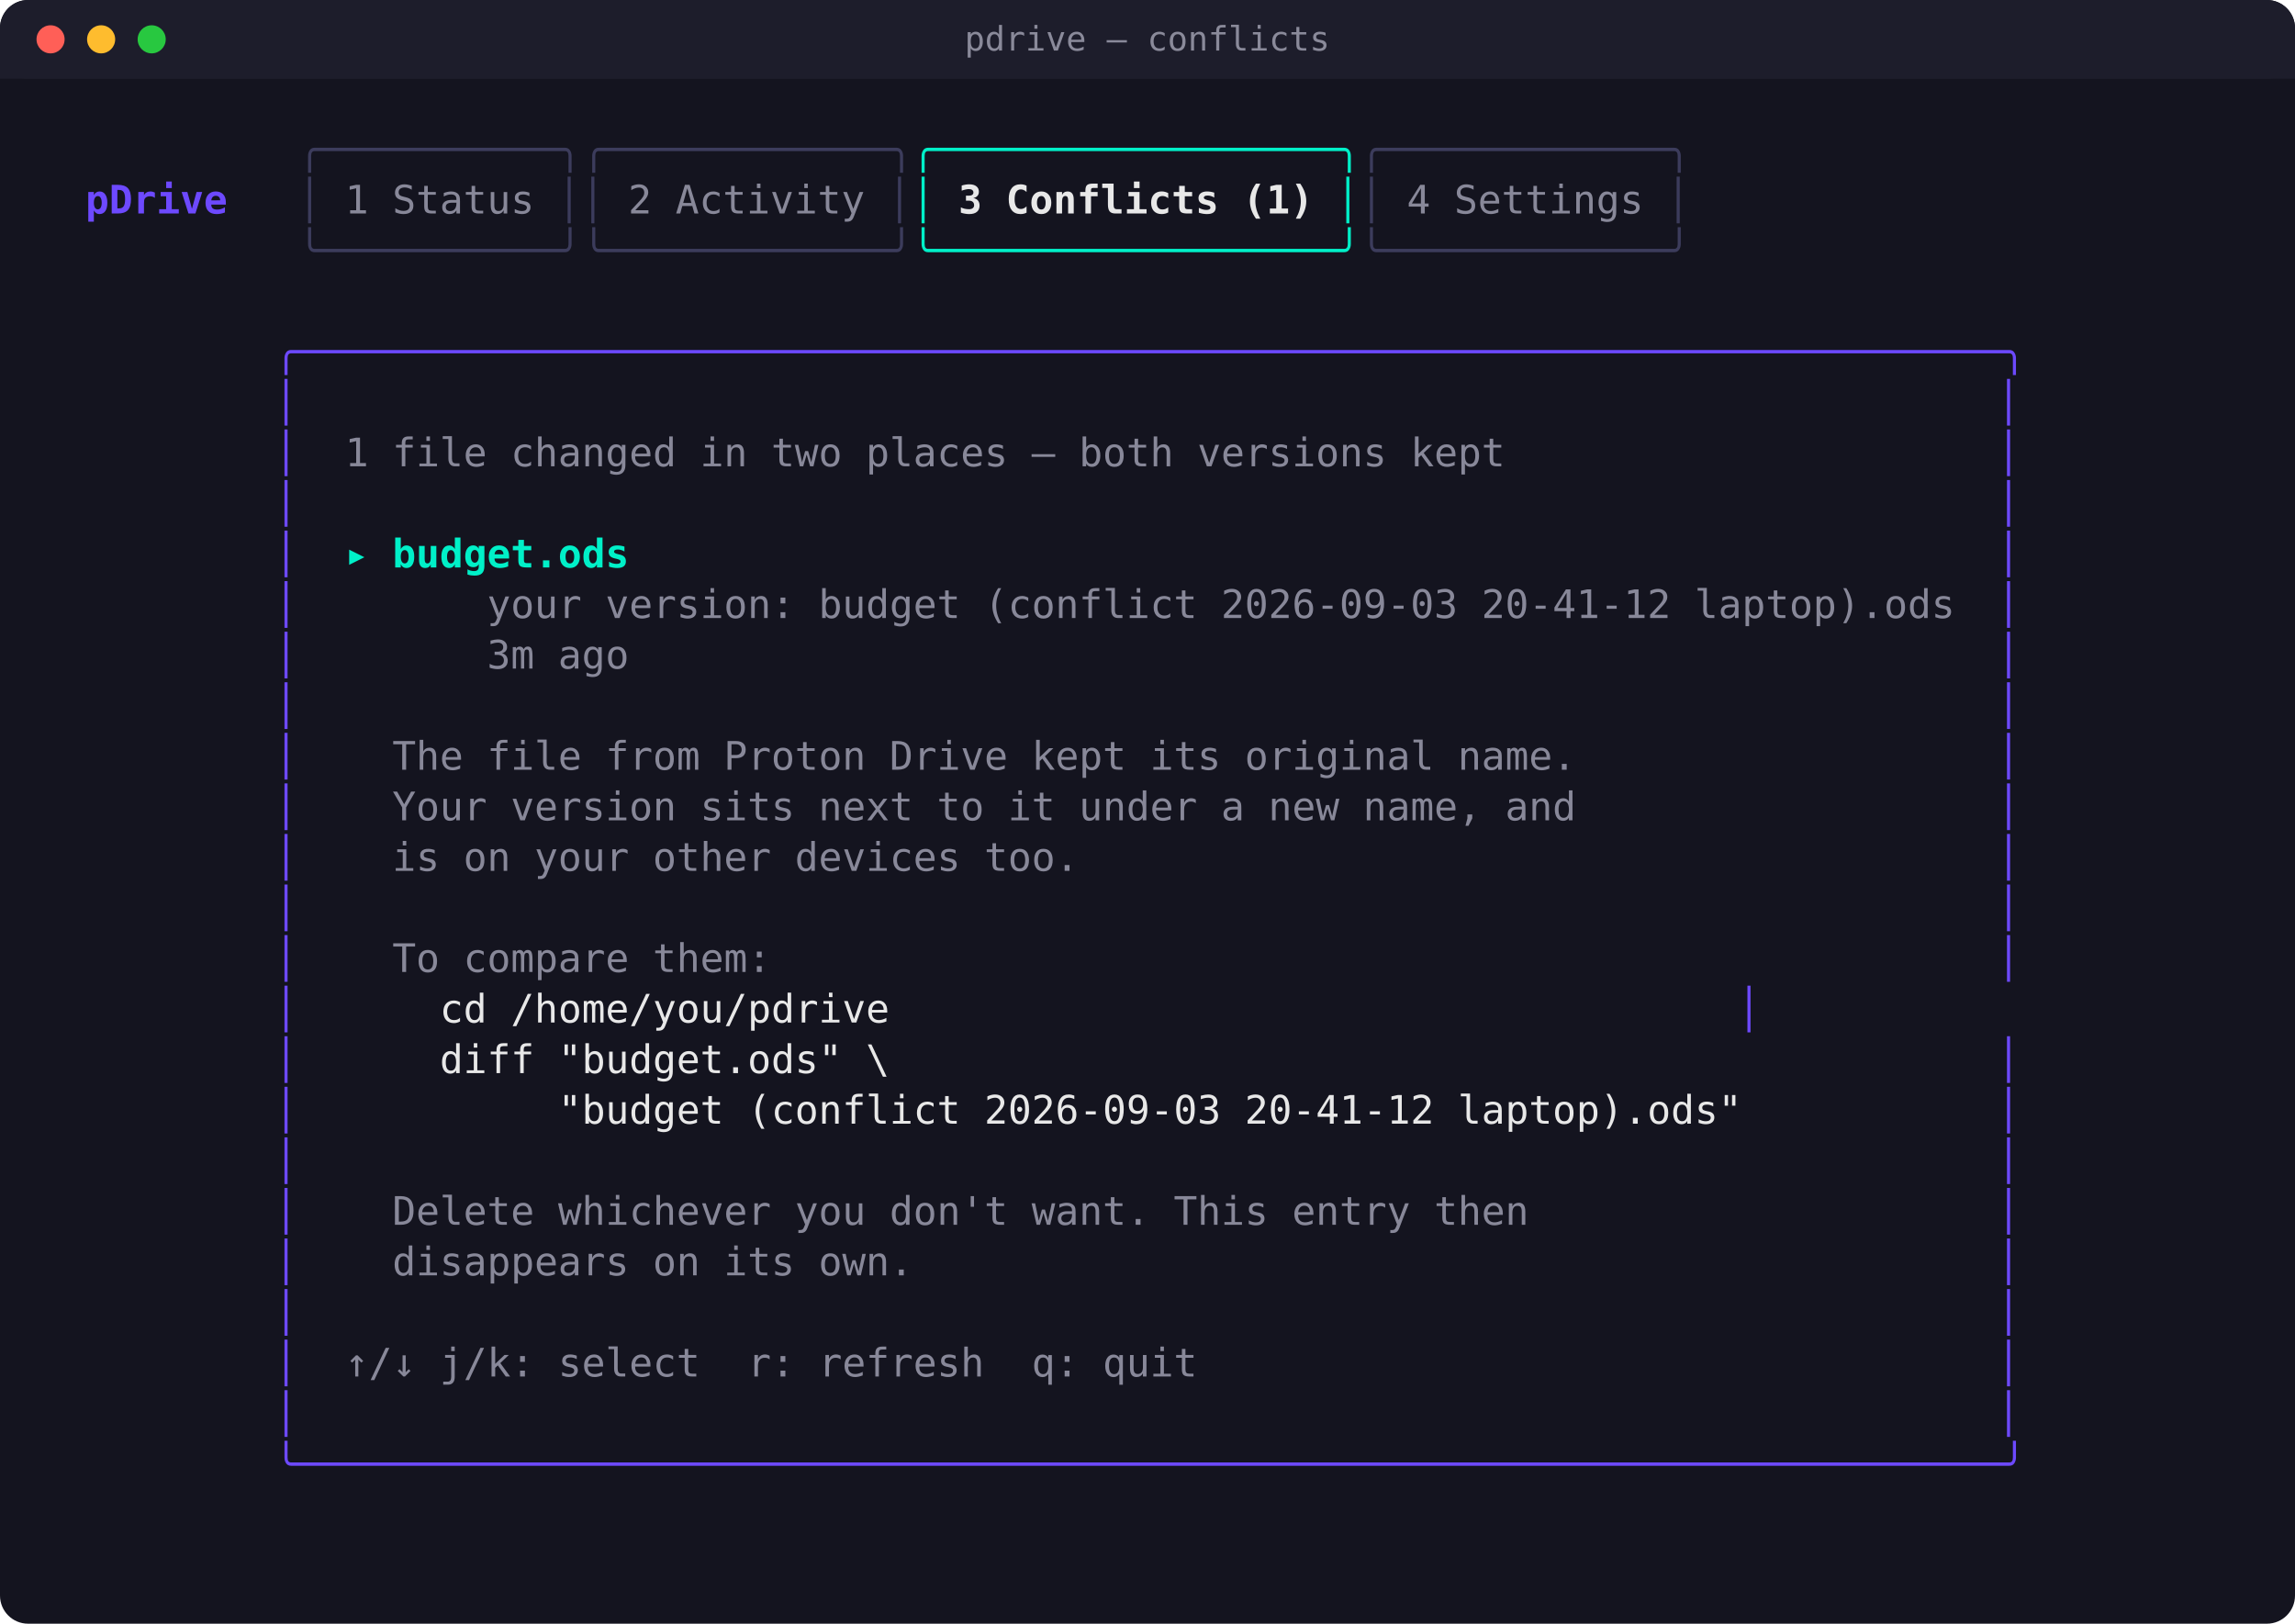
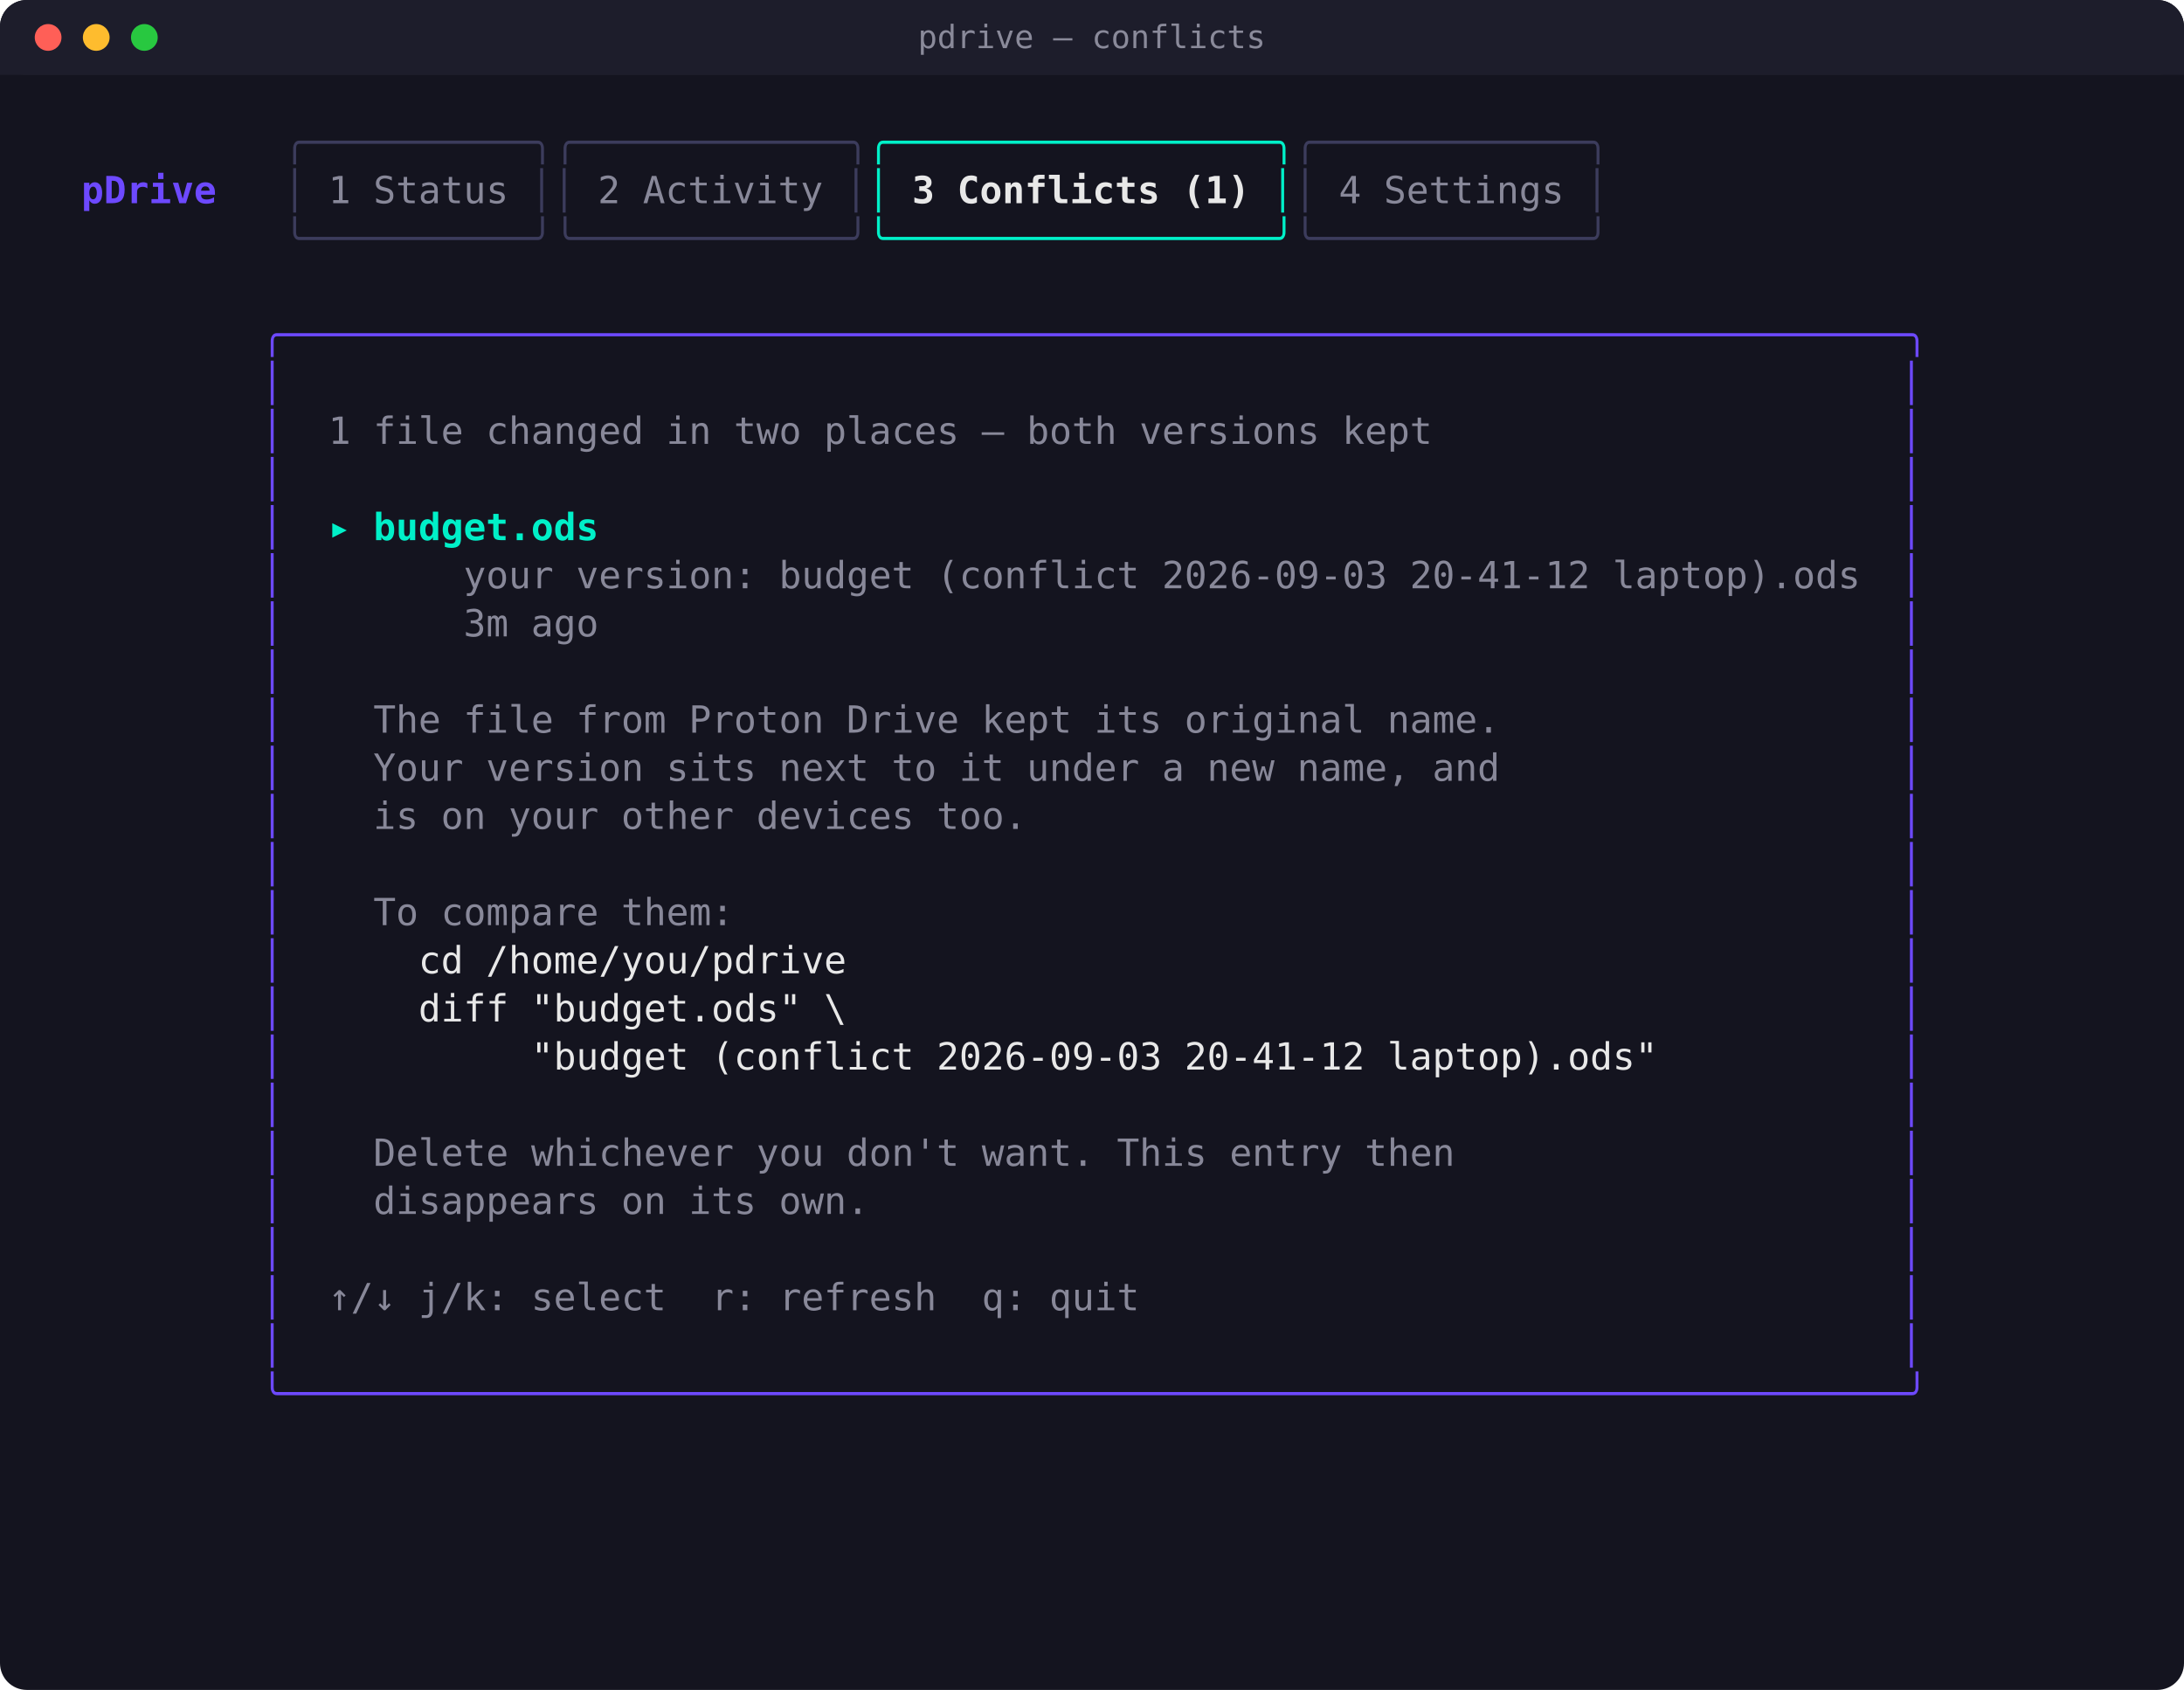
- <svg xmlns="http://www.w3.org/2000/svg" width="817" height="578" viewBox="0 0 817 578" font-family="JetBrainsMono Nerd Font, JetBrains Mono, monospace" font-size="14.0">
-   <rect x="0" y="0" width="817" height="578" rx="10" fill="#14141f" />
+ <svg xmlns="http://www.w3.org/2000/svg" width="817" height="632" viewBox="0 0 817 632" font-family="JetBrainsMono Nerd Font, JetBrains Mono, monospace, Noto Color Emoji, Apple Color Emoji, Segoe UI Emoji" font-size="14.0">
+   <rect x="0" y="0" width="817" height="632" rx="10" fill="#14141f" />
  <rect x="0" y="0" width="817" height="28" rx="10" fill="#1d1d2b" />
  <rect x="0" y="10" width="817" height="18" fill="#1d1d2b" />
  <circle cx="18.0" cy="14.0" r="5" fill="#ff5f57" />
  <circle cx="36.0" cy="14.0" r="5" fill="#febc2e" />
  <circle cx="54.0" cy="14.0" r="5" fill="#28c840" />
  <text x="408.4" y="18.0" fill="#8a8a9a" font-size="12" text-anchor="middle">pdrive — conflicts</text>
  <text x="106.00" y="58.00" fill="#3c3c5c" xml:space="preserve">╭──────────╮╭────────────╮</text>
  <text x="324.40" y="58.00" fill="#00f0c8" xml:space="preserve">╭─────────────────╮</text>
  <text x="484.00" y="58.00" fill="#3c3c5c" xml:space="preserve">╭────────────╮</text>
  <text x="30.40" y="76.00" fill="#6d49ff" font-weight="bold" xml:space="preserve">pDrive</text>
  <text x="106.00" y="76.00" fill="#3c3c5c" xml:space="preserve">│</text>
  <text x="122.80" y="76.00" fill="#888899" xml:space="preserve">1 Status</text>
  <text x="198.40" y="76.00" fill="#3c3c5c" xml:space="preserve">││</text>
  <text x="223.60" y="76.00" fill="#888899" xml:space="preserve">2 Activity</text>
  <text x="316.00" y="76.00" fill="#3c3c5c" xml:space="preserve">│</text>
  <text x="324.40" y="76.00" fill="#00f0c8" xml:space="preserve">│</text>
  <text x="341.20" y="76.00" fill="#e8e8e8" font-weight="bold" xml:space="preserve">3 Conflicts (1)</text>
  <text x="475.60" y="76.00" fill="#00f0c8" xml:space="preserve">│</text>
  <text x="484.00" y="76.00" fill="#3c3c5c" xml:space="preserve">│</text>
  <text x="500.80" y="76.00" fill="#888899" xml:space="preserve">4 Settings</text>
  <text x="593.20" y="76.00" fill="#3c3c5c" xml:space="preserve">│</text>
  <text x="106.00" y="94.00" fill="#3c3c5c" xml:space="preserve">╰──────────╯╰────────────╯</text>
  <text x="324.40" y="94.00" fill="#00f0c8" xml:space="preserve">╰─────────────────╯</text>
  <text x="484.00" y="94.00" fill="#3c3c5c" xml:space="preserve">╰────────────╯</text>
  <text x="97.60" y="130.00" fill="#6d49ff" xml:space="preserve">╭────────────────────────────────────────────────────────────────────────╮</text>
  <text x="97.60" y="148.00" fill="#6d49ff" xml:space="preserve">│</text>
  <text x="710.80" y="148.00" fill="#6d49ff" xml:space="preserve">│</text>
  <text x="97.60" y="166.00" fill="#6d49ff" xml:space="preserve">│</text>
  <text x="122.80" y="166.00" fill="#888899" xml:space="preserve">1 file changed in two places — both versions kept</text>
  <text x="710.80" y="166.00" fill="#6d49ff" xml:space="preserve">│</text>
  <text x="97.60" y="184.00" fill="#6d49ff" xml:space="preserve">│</text>
  <text x="710.80" y="184.00" fill="#6d49ff" xml:space="preserve">│</text>
  <text x="97.60" y="202.00" fill="#6d49ff" xml:space="preserve">│</text>
  <text x="122.80" y="202.00" fill="#00f0c8" font-weight="bold" xml:space="preserve">▸ budget.ods</text>
  <text x="710.80" y="202.00" fill="#6d49ff" xml:space="preserve">│</text>
  <text x="97.60" y="220.00" fill="#6d49ff" xml:space="preserve">│</text>
  <text x="122.80" y="220.00" fill="#888899" xml:space="preserve">      your version: budget (conflict 2026-09-03 20-41-12 laptop).ods</text>
  <text x="710.80" y="220.00" fill="#6d49ff" xml:space="preserve">│</text>
  <text x="97.60" y="238.00" fill="#6d49ff" xml:space="preserve">│</text>
  <text x="122.80" y="238.00" fill="#888899" xml:space="preserve">      3m ago</text>
  <text x="710.80" y="238.00" fill="#6d49ff" xml:space="preserve">│</text>
  <text x="97.60" y="256.00" fill="#6d49ff" xml:space="preserve">│</text>
  <text x="710.80" y="256.00" fill="#6d49ff" xml:space="preserve">│</text>
  <text x="97.60" y="274.00" fill="#6d49ff" xml:space="preserve">│</text>
  <text x="122.80" y="274.00" fill="#888899" xml:space="preserve">  The file from Proton Drive kept its original name.</text>
  <text x="710.80" y="274.00" fill="#6d49ff" xml:space="preserve">│</text>
  <text x="97.60" y="292.00" fill="#6d49ff" xml:space="preserve">│</text>
  <text x="122.80" y="292.00" fill="#888899" xml:space="preserve">  Your version sits next to it under a new name, and</text>
  <text x="710.80" y="292.00" fill="#6d49ff" xml:space="preserve">│</text>
  <text x="97.60" y="310.00" fill="#6d49ff" xml:space="preserve">│</text>
  <text x="122.80" y="310.00" fill="#888899" xml:space="preserve">  is on your other devices too.</text>
  <text x="710.80" y="310.00" fill="#6d49ff" xml:space="preserve">│</text>
  <text x="97.60" y="328.00" fill="#6d49ff" xml:space="preserve">│</text>
  <text x="710.80" y="328.00" fill="#6d49ff" xml:space="preserve">│</text>
  <text x="97.60" y="346.00" fill="#6d49ff" xml:space="preserve">│</text>
  <text x="122.80" y="346.00" fill="#888899" xml:space="preserve">  To compare them:</text>
  <text x="710.80" y="346.00" fill="#6d49ff" xml:space="preserve">│</text>
  <text x="97.60" y="364.00" fill="#6d49ff" xml:space="preserve">│</text>
  <text x="122.80" y="364.00" fill="#e8e8e8" xml:space="preserve">    cd /home/you/pdrive</text>
-   <text x="618.40" y="364.00" fill="#6d49ff" xml:space="preserve">│</text>
+   <text x="710.80" y="364.00" fill="#6d49ff" xml:space="preserve">│</text>
  <text x="97.60" y="382.00" fill="#6d49ff" xml:space="preserve">│</text>
  <text x="122.80" y="382.00" fill="#e8e8e8" xml:space="preserve">    diff "budget.ods" \</text>
  <text x="710.80" y="382.00" fill="#6d49ff" xml:space="preserve">│</text>
  <text x="97.60" y="400.00" fill="#6d49ff" xml:space="preserve">│</text>
  <text x="122.80" y="400.00" fill="#e8e8e8" xml:space="preserve">         "budget (conflict 2026-09-03 20-41-12 laptop).ods"</text>
  <text x="710.80" y="400.00" fill="#6d49ff" xml:space="preserve">│</text>
  <text x="97.60" y="418.00" fill="#6d49ff" xml:space="preserve">│</text>
  <text x="710.80" y="418.00" fill="#6d49ff" xml:space="preserve">│</text>
  <text x="97.60" y="436.00" fill="#6d49ff" xml:space="preserve">│</text>
  <text x="122.80" y="436.00" fill="#888899" xml:space="preserve">  Delete whichever you don't want. This entry then</text>
  <text x="710.80" y="436.00" fill="#6d49ff" xml:space="preserve">│</text>
  <text x="97.60" y="454.00" fill="#6d49ff" xml:space="preserve">│</text>
  <text x="122.80" y="454.00" fill="#888899" xml:space="preserve">  disappears on its own.</text>
  <text x="710.80" y="454.00" fill="#6d49ff" xml:space="preserve">│</text>
  <text x="97.60" y="472.00" fill="#6d49ff" xml:space="preserve">│</text>
  <text x="710.80" y="472.00" fill="#6d49ff" xml:space="preserve">│</text>
  <text x="97.60" y="490.00" fill="#6d49ff" xml:space="preserve">│</text>
  <text x="122.80" y="490.00" fill="#888899" xml:space="preserve">↑/↓ j/k: select  r: refresh  q: quit</text>
  <text x="710.80" y="490.00" fill="#6d49ff" xml:space="preserve">│</text>
  <text x="97.60" y="508.00" fill="#6d49ff" xml:space="preserve">│</text>
  <text x="710.80" y="508.00" fill="#6d49ff" xml:space="preserve">│</text>
  <text x="97.60" y="526.00" fill="#6d49ff" xml:space="preserve">╰────────────────────────────────────────────────────────────────────────╯</text>
</svg>
